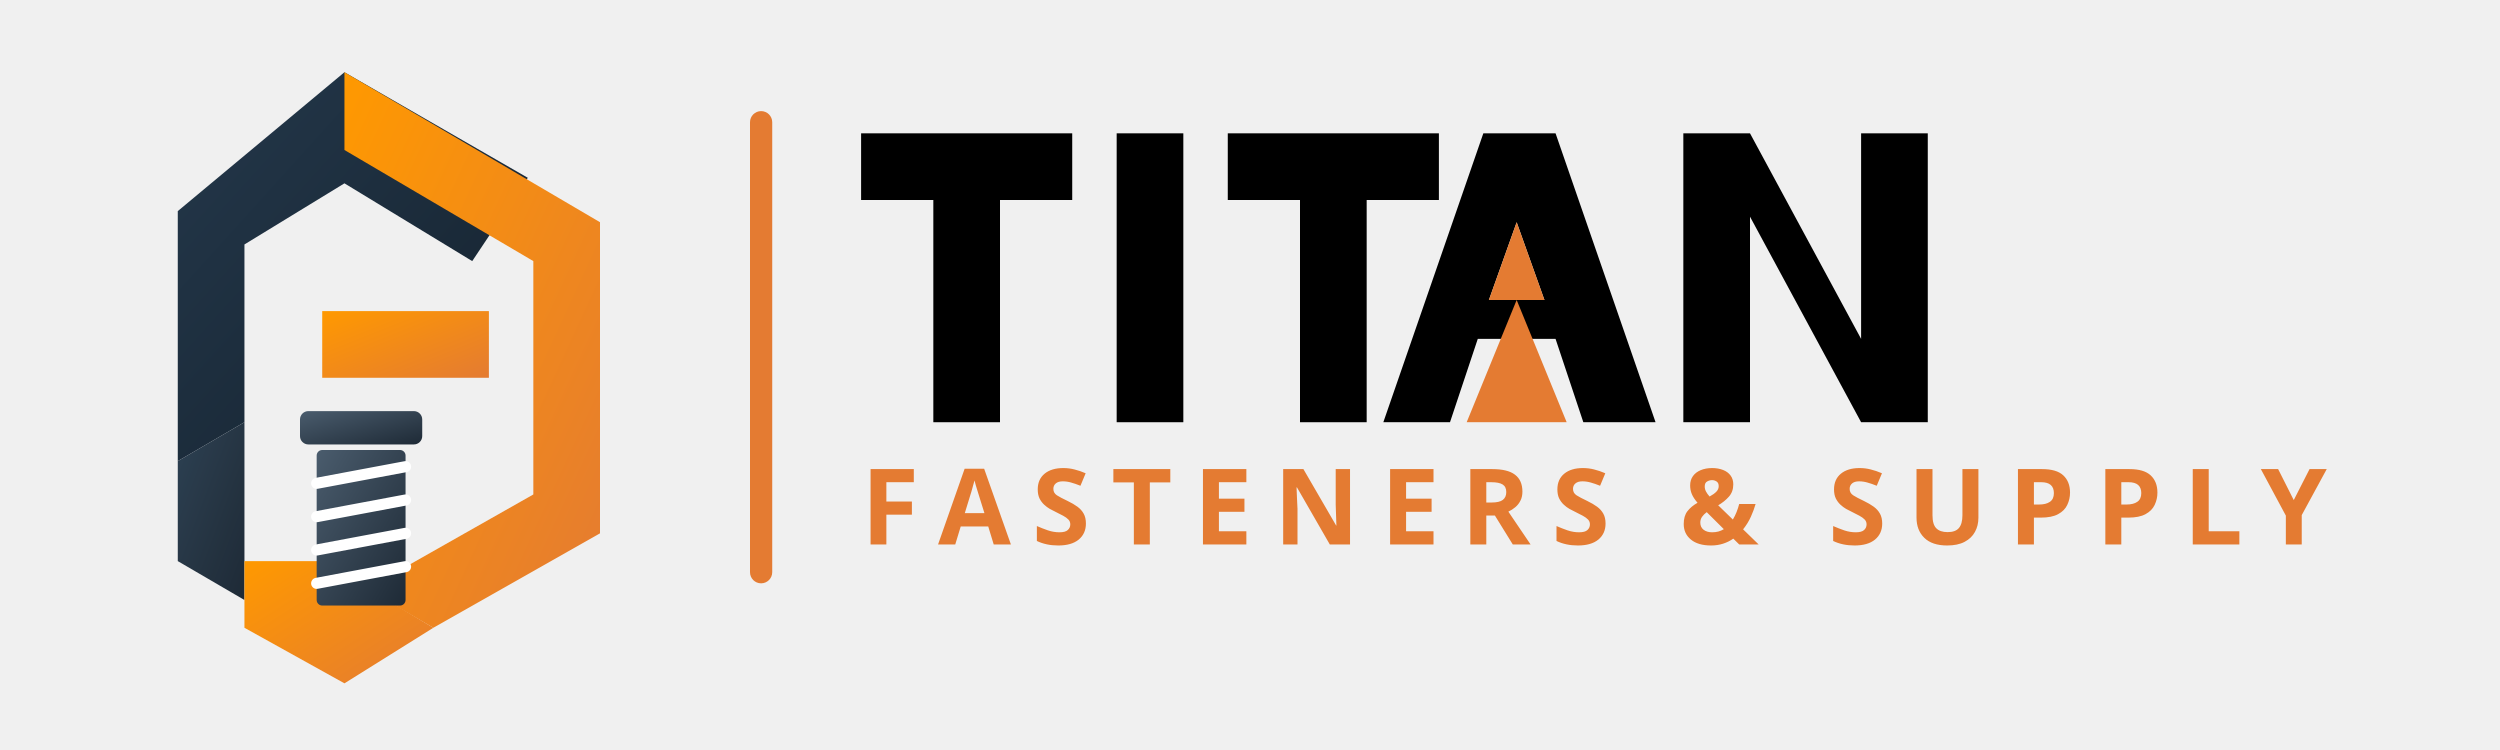
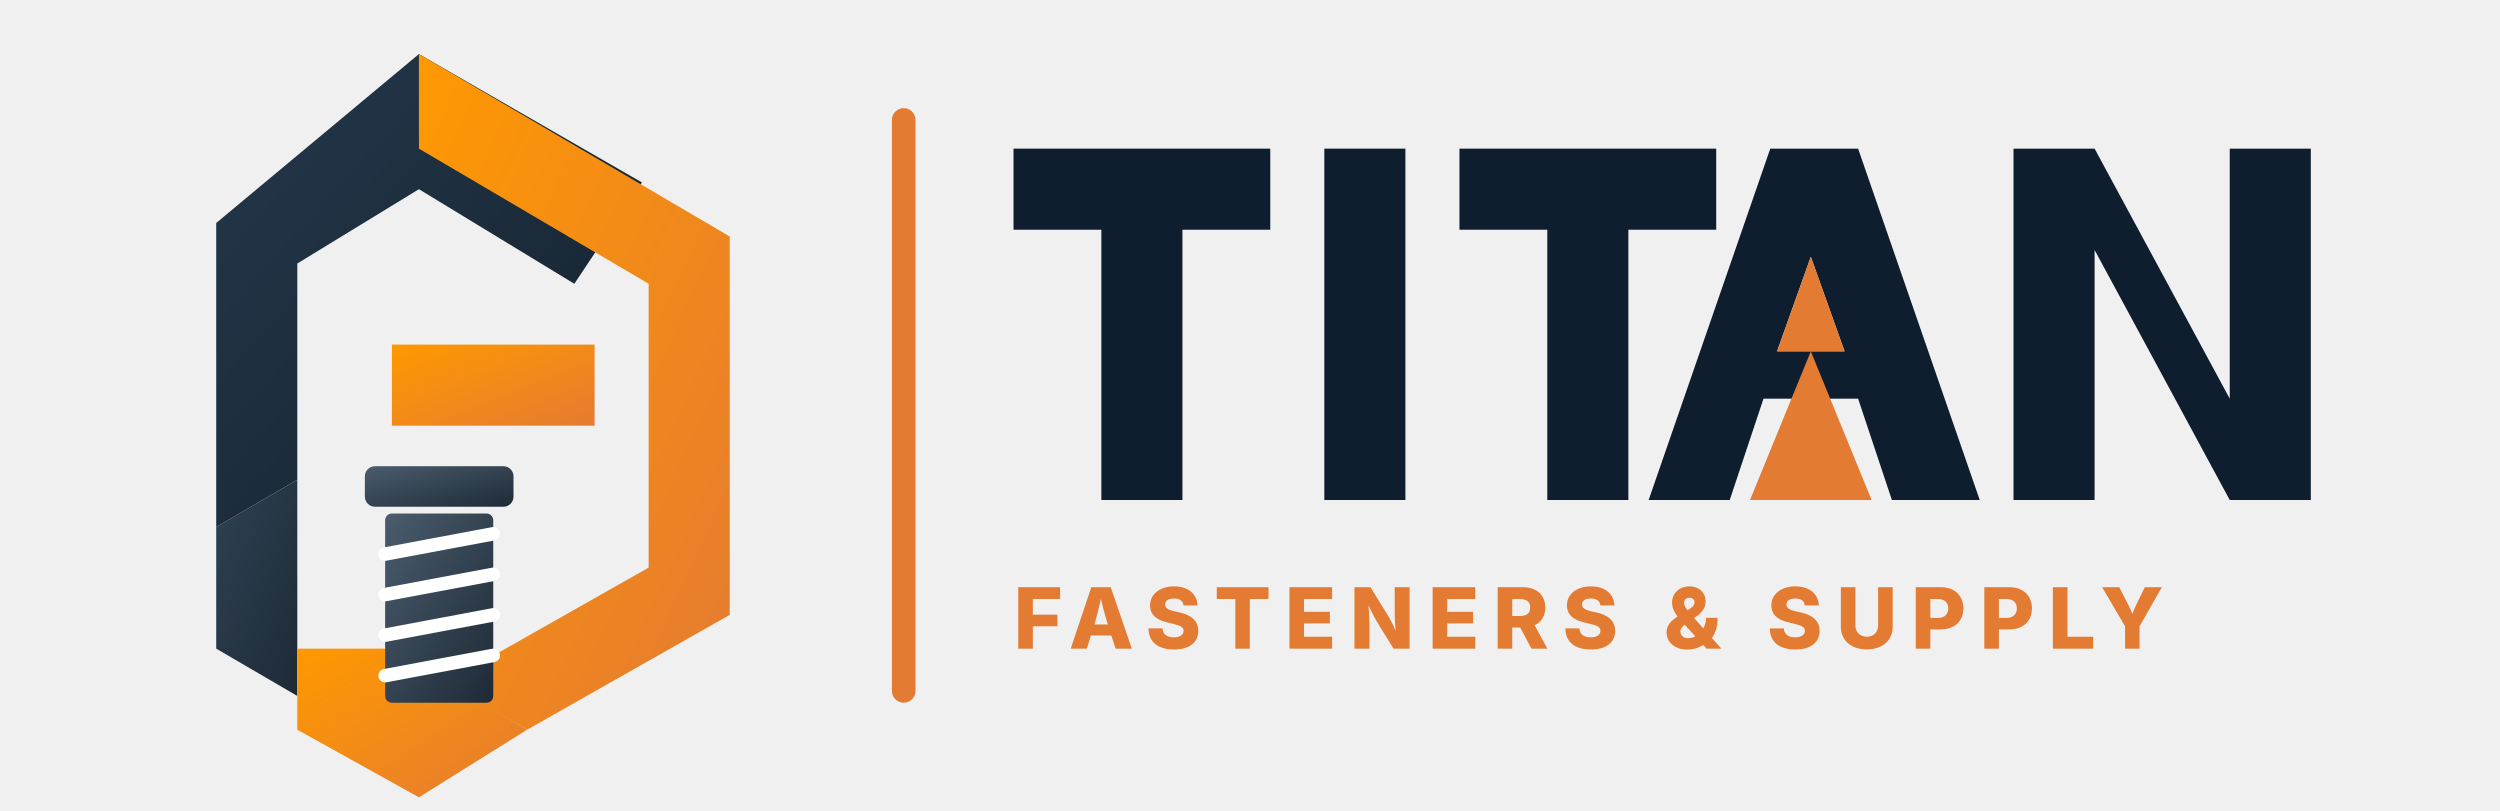
- <svg xmlns="http://www.w3.org/2000/svg" viewBox="0 0 450 135" width="100%" height="100%">
+ <svg xmlns="http://www.w3.org/2000/svg" viewBox="0 0 370 120" width="100%" height="100%">
  <defs>
    <linearGradient id="titanOrangeGrad" x1="0%" y1="0%" x2="100%" y2="100%">
      <stop offset="0%" stop-color="#FF9900" />
      <stop offset="100%" stop-color="#E47B32" />
    </linearGradient>
    <linearGradient id="titanDarkGrad" x1="0%" y1="0%" x2="100%" y2="100%">
      <stop offset="0%" stop-color="#24384B" />
      <stop offset="100%" stop-color="#14212D" />
    </linearGradient>
    <linearGradient id="titanBoltGrad" x1="0%" y1="0%" x2="100%" y2="100%">
      <stop offset="0%" stop-color="#4A5C6D" />
      <stop offset="100%" stop-color="#1E2A36" />
    </linearGradient>
  </defs>
-   <g id="emblem-group" transform="translate(10, 8)">
+   <g id="emblem-group" transform="translate(10, 3)">
    <path d="M 52 5 L 85 24 L 75 39 L 52 25 L 34 36 L 34 68 L 22 75 L 22 30 Z" fill="url(#titanDarkGrad)" />
    <path d="M 22 75 L 34 68 L 34 100 L 22 93 Z" fill="url(#titanDarkGrad)" opacity="0.95" />
    <path d="M 52 5 L 98 32 L 98 88 L 68 105 L 56 98 L 86 81 L 86 39 L 52 19 Z" fill="url(#titanOrangeGrad)" />
    <path d="M 48 48 L 78 48 L 78 60 L 48 60 Z" fill="url(#titanOrangeGrad)" />
    <path d="M 48 93 L 68 105 L 52 115 L 34 105 L 34 93 L 48 93 Z" fill="url(#titanOrangeGrad)" />
    <rect x="44" y="66" width="22" height="6" rx="1.5" fill="url(#titanBoltGrad)" />
    <rect x="47" y="73" width="16" height="28" rx="1" fill="url(#titanBoltGrad)" />
    <path d="M 47 79 L 63 76 M 47 85 L 63 82 M 47 91 L 63 88 M 47 97 L 63 94" stroke="#FFFFFF" stroke-width="2" stroke-linecap="round" />
  </g>
-   <rect x="135" y="20" width="4" height="85" rx="2" fill="#E47B32" />
-   <g id="wordmark" transform="translate(155, 18)">
-     <path d="M 0 6 L 38 6 L 38 18 L 25 18 L 25 58 L 13 58 L 13 18 L 0 18 Z" class="titan-brand-text" fill="currentColor" />
-     <path d="M 46 6 L 58 6 L 58 58 L 46 58 Z" class="titan-brand-text" fill="currentColor" />
-     <path d="M 66 6 L 104 6 L 104 18 L 91 18 L 91 58 L 79 58 L 79 18 L 66 18 Z" class="titan-brand-text" fill="currentColor" />
-     <path d="M 125 6 L 143 58 L 130 58 L 125 43 L 111 43 L 106 58 L 94 58 L 112 6 Z M 118 22 L 113 36 L 123 36 Z" class="titan-brand-text" fill="currentColor" />
+   <rect x="132" y="16" width="3.5" height="88" rx="1.75" fill="#E47B32" />
+   <g id="wordmark" transform="translate(150, 16)">
+     <path d="M 0 6 L 38 6 L 38 18 L 25 18 L 25 58 L 13 58 L 13 18 L 0 18 Z" fill="#0F1E2E" />
+     <path d="M 46 6 L 58 6 L 58 58 L 46 58 Z" fill="#0F1E2E" />
+     <path d="M 66 6 L 104 6 L 104 18 L 91 18 L 91 58 L 79 58 L 79 18 L 66 18 Z" fill="#0F1E2E" />
+     <path d="M 125 6 L 143 58 L 130 58 L 125 43 L 111 43 L 106 58 L 94 58 L 112 6 Z M 118 22 L 113 36 L 123 36 Z" fill="#0F1E2E" />
    <polygon points="118,22 113,36 123,36" fill="#E47B32" />
    <polygon points="118,36 109,58 127,58" fill="#E47B32" />
-     <path d="M 148 6 L 160 6 L 180 43 L 180 6 L 192 6 L 192 58 L 180 58 L 160 21 L 160 58 L 148 58 Z" class="titan-brand-text" fill="currentColor" />
-     <text x="0" y="80" font-family="'Space Grotesk', 'Plus Jakarta Sans', sans-serif" font-size="19" font-weight="800" fill="#E47B32" letter-spacing="3.8">FASTENERS &amp; SUPPLY</text>
+     <path d="M 148 6 L 160 6 L 180 43 L 180 6 L 192 6 L 192 58 L 180 58 L 160 21 L 160 58 L 148 58 Z" fill="#0F1E2E" />
+     <text x="0" y="80" font-family="'Plus Jakarta Sans', 'Inter', -apple-system, BlinkMacSystemFont, 'Segoe UI', Roboto, sans-serif" font-size="12.5" font-weight="800" fill="#E47B32" letter-spacing="2" textLength="192" lengthAdjust="spacingAndGlyphs">FASTENERS &amp; SUPPLY</text>
  </g>
</svg>
